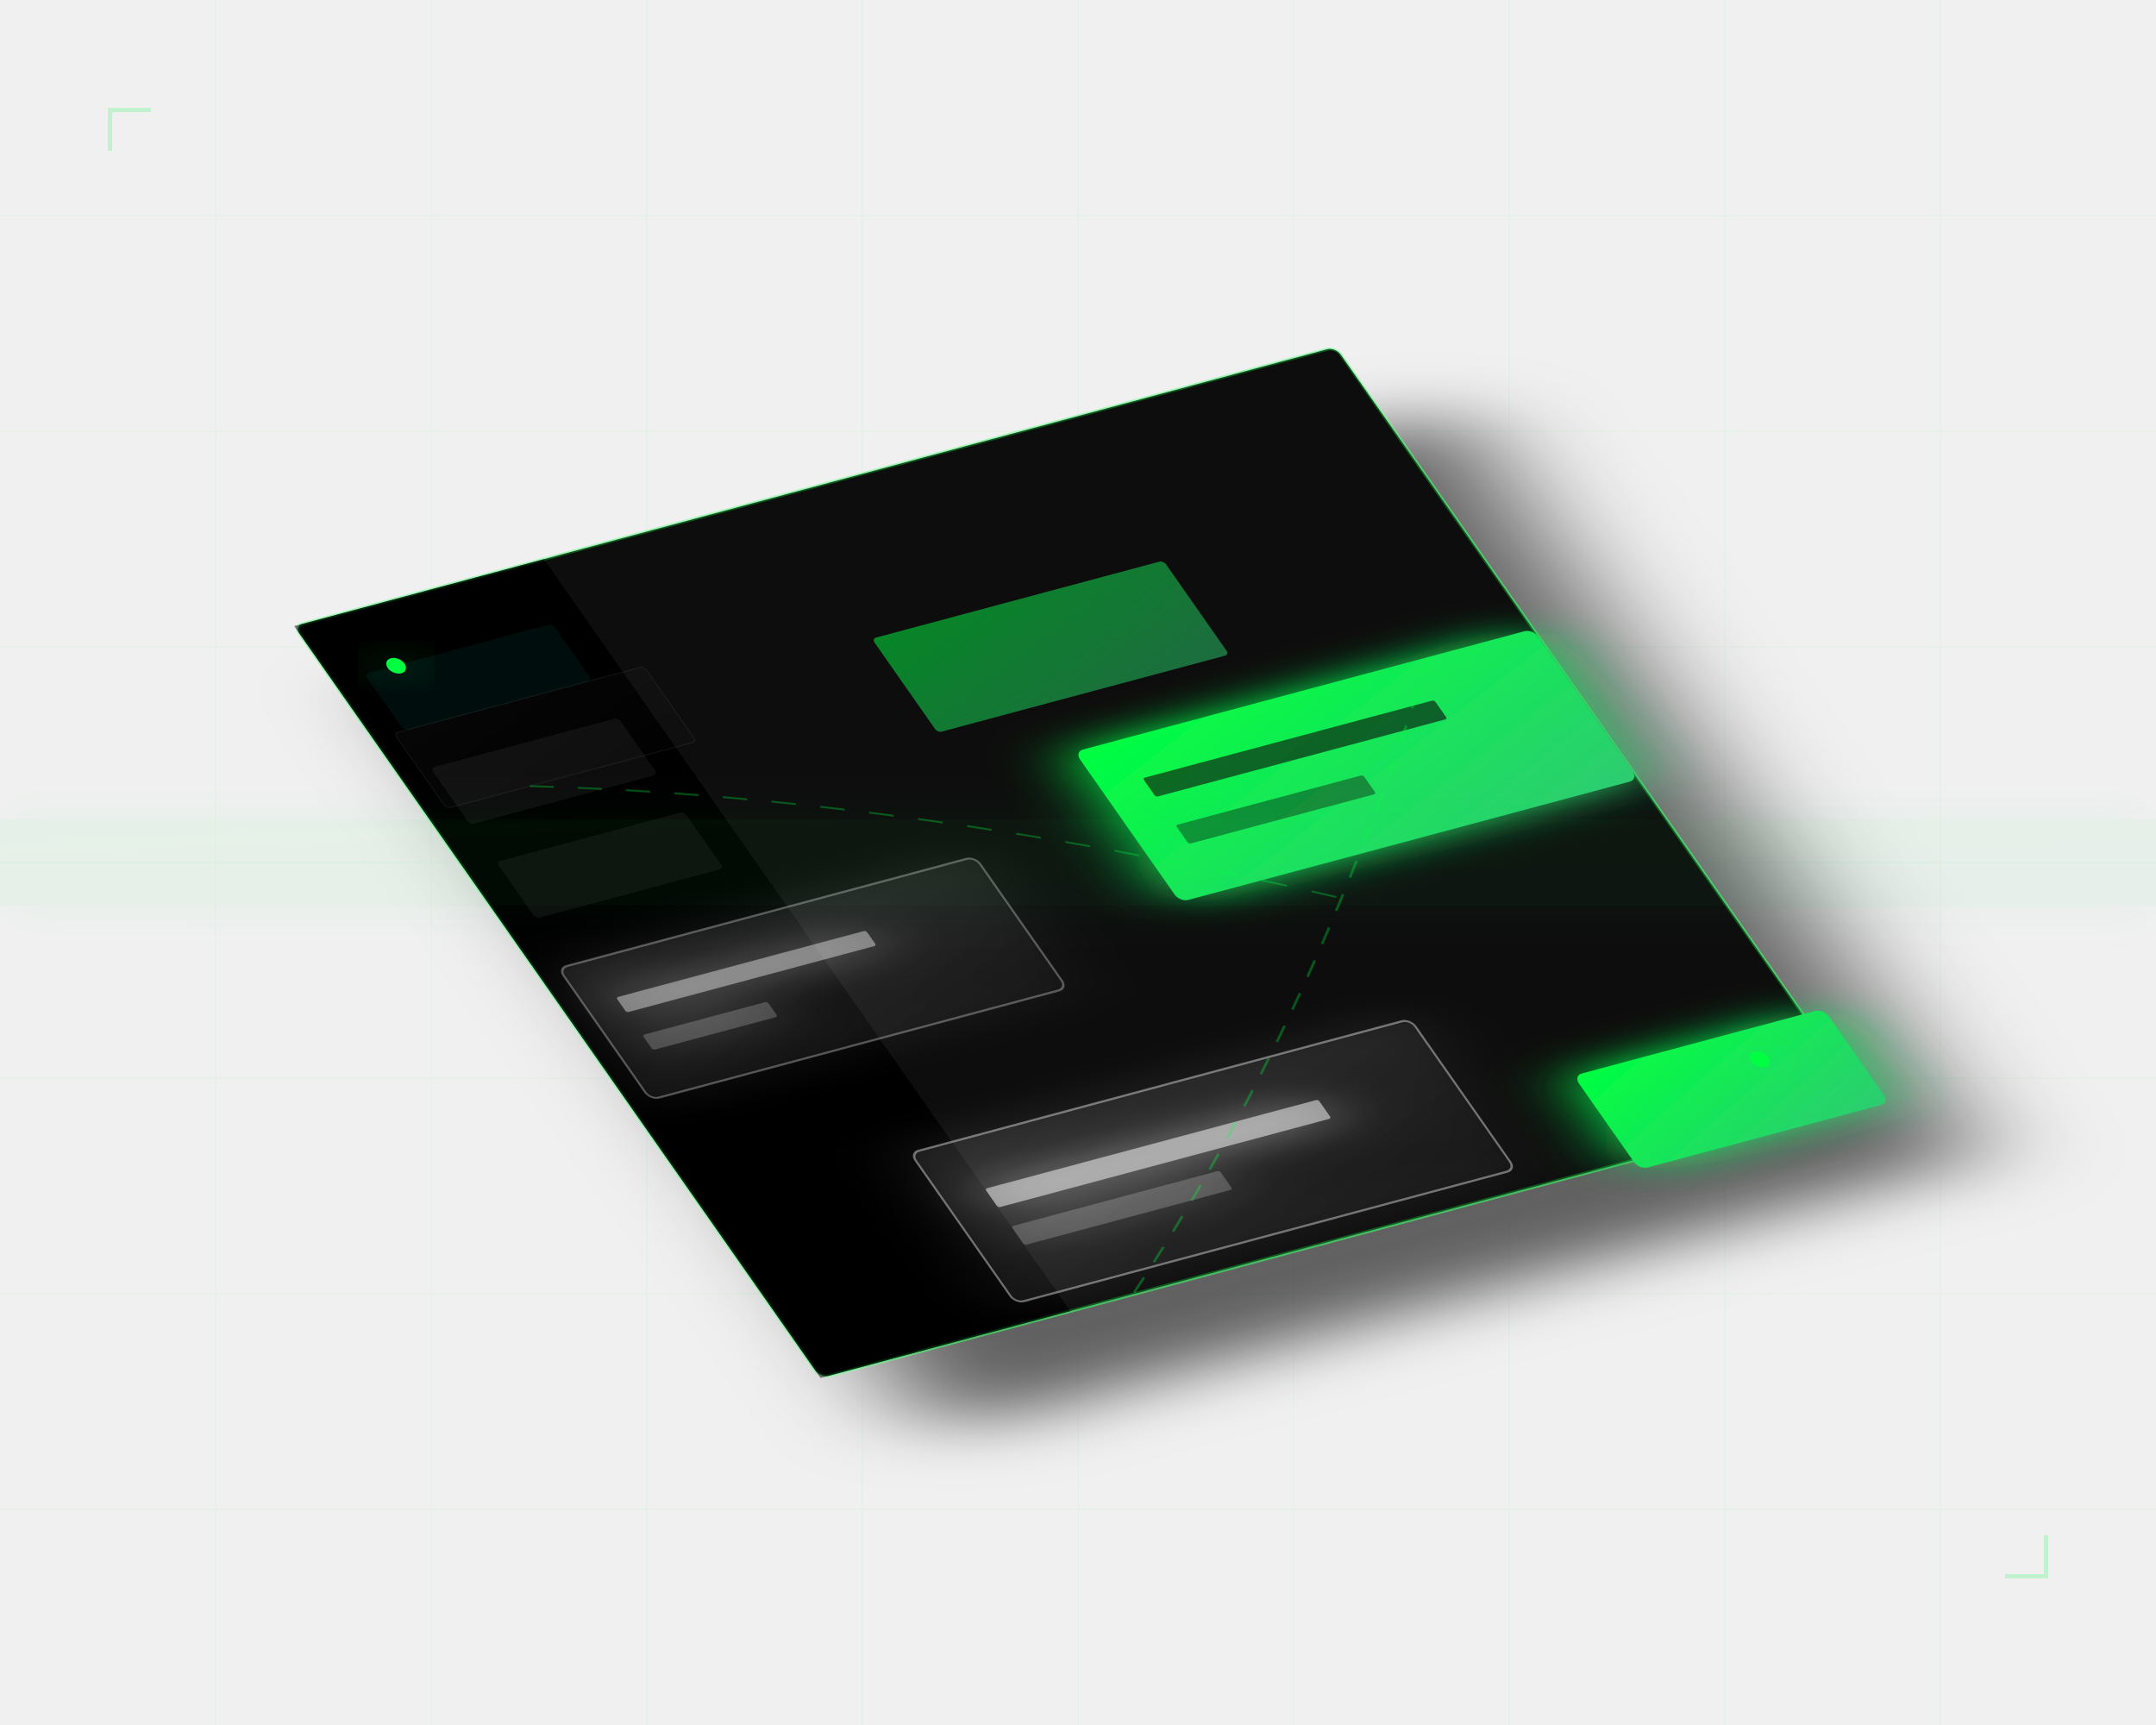
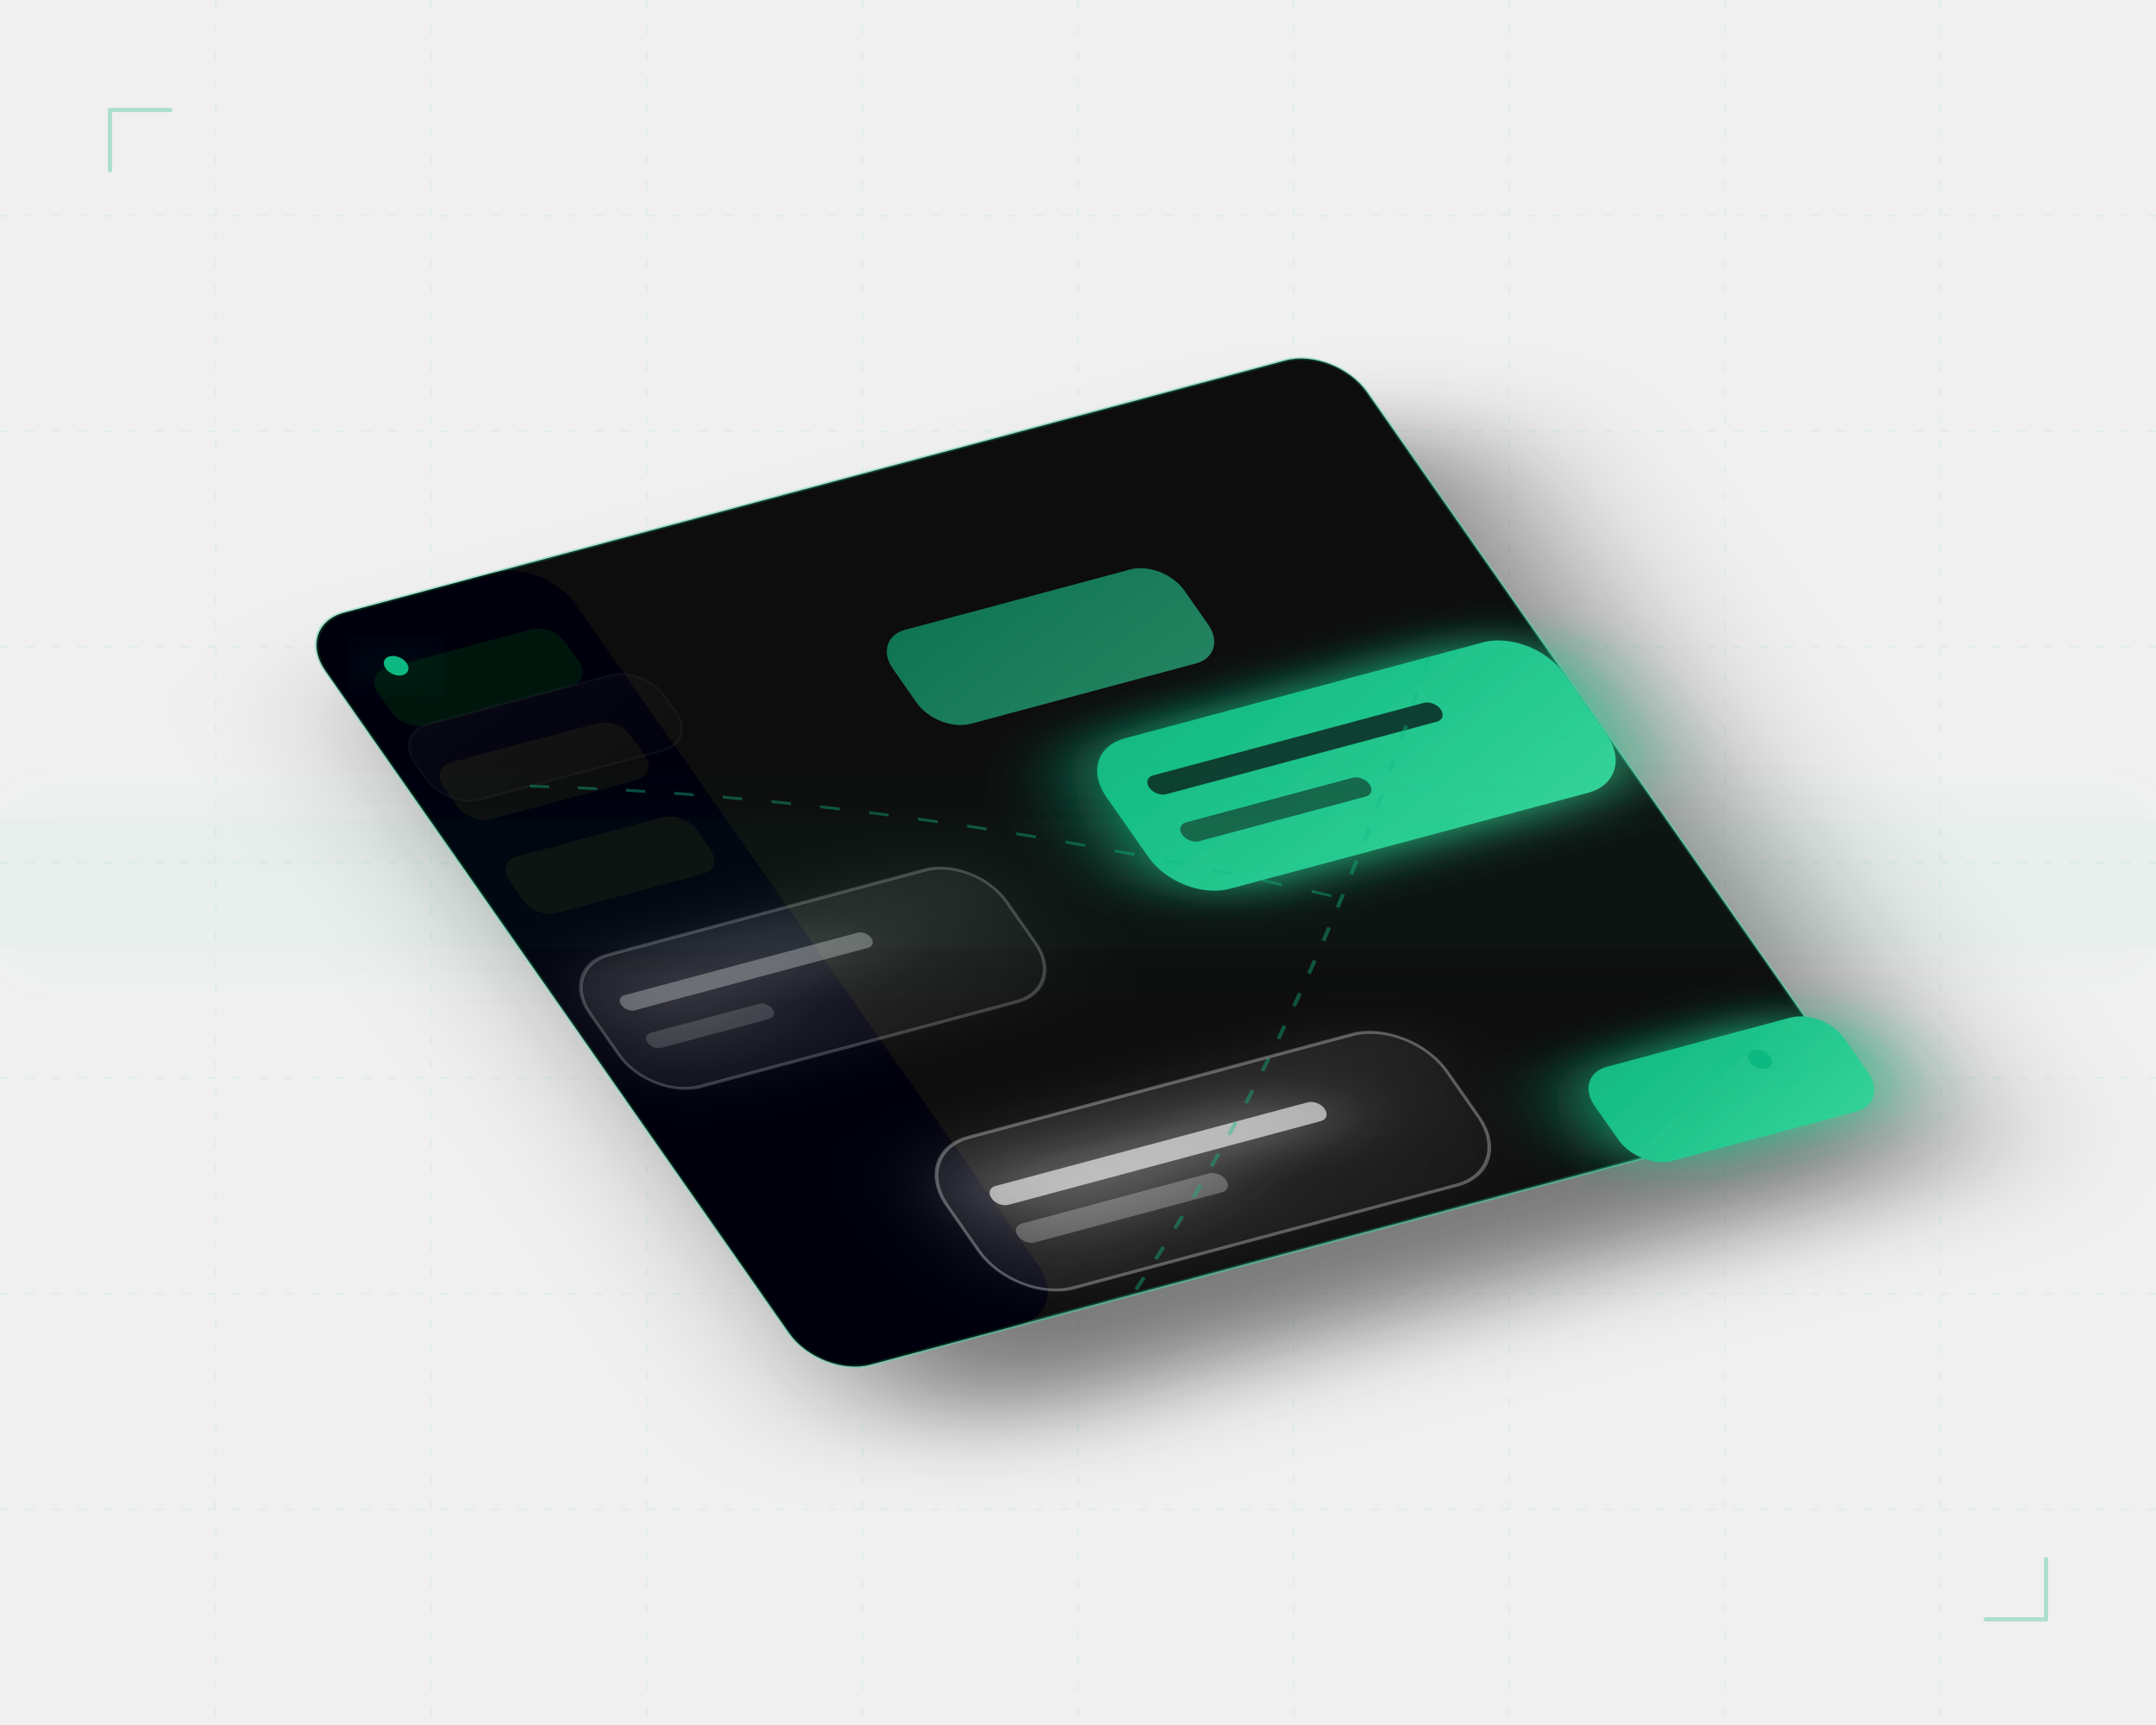
<svg xmlns="http://www.w3.org/2000/svg" width="1000" height="800" viewBox="0 0 1000 800" fill="none">
  <defs>
    <linearGradient id="glassGradient" x1="0%" y1="0%" x2="100%" y2="100%">
      <stop offset="0%" stop-color="#FFFFFF" stop-opacity="0.08" />
      <stop offset="100%" stop-color="#FFFFFF" stop-opacity="0.02" />
    </linearGradient>
    <filter id="neonGlow" x="-50%" y="-50%" width="200%" height="200%">
-       <feGaussianBlur stdDeviation="12" result="blur" />
+       <feGaussianBlur stdDeviation="16" result="blur" />
      <feComposite in="SourceGraphic" in2="blur" operator="over" />
    </filter>
    <linearGradient id="neonGradient" x1="0%" y1="0%" x2="100%" y2="100%">
-       <stop offset="0%" stop-color="#00FF41" />
-       <stop offset="100%" stop-color="#2ECC71" />
+       <stop offset="0%" stop-color="#10b981" />
+       <stop offset="100%" stop-color="#34d399" />
    </linearGradient>
    <filter id="deepShadow" x="-20%" y="-20%" width="140%" height="140%">
-       <feDropShadow dx="30" dy="40" stdDeviation="20" flood-color="#000000" flood-opacity="0.6" />
+       <feDropShadow dx="20" dy="40" stdDeviation="30" flood-color="#000000" flood-opacity="0.5" />
    </filter>
  </defs>

  {/* Background Decorative Grid */}
-   <g opacity="0.05">
-     <path d="M0 100H1000M0 200H1000M0 300H1000M0 400H1000M0 500H1000M0 600H1000M0 700H1000" stroke="#00FF41" stroke-width="0.5" />
-     <path d="M100 0V800M200 0V800M300 0V800M400 0V800M500 0V800M600 0V800M700 0V800M800 0V800M900 0V800" stroke="#00FF41" stroke-width="0.5" />
+   <g opacity="0.06">
+     <path d="M0 100H1000M0 200H1000M0 300H1000M0 400H1000M0 500H1000M0 600H1000M0 700H1000" stroke="#10b981" stroke-width="1" stroke-dasharray="4 8" />
+     <path d="M100 0V800M200 0V800M300 0V800M400 0V800M500 0V800M600 0V800M700 0V800M800 0V800M900 0V800" stroke="#10b981" stroke-width="1" stroke-dasharray="4 8" />
  </g>

  {/* Isometric Composition (Scaled Up) */}
  <g transform="translate(500, 400) rotate(-15) skewX(20)">
    
    {/* Main App Window */}
    <g filter="url(#deepShadow)">
-       <rect x="-250" y="-200" width="500" height="400" rx="4" fill="#0A0A0A" stroke="#00FF41" stroke-width="1.5" stroke-opacity="0.3" />
+       <rect x="-250" y="-200" width="500" height="400" rx="24" fill="#09090b" stroke="#10b981" stroke-width="1.5" stroke-opacity="0.3" />
      
      {/* Sidebar Detail */}
-       <rect x="-250" y="-200" width="120" height="400" fill="#000000" fill-opacity="0.5" />
-       <rect x="-235" y="-170" width="90" height="30" rx="2" fill="#00FF41" fill-opacity="0.05" />
-       <rect x="-235" y="-120" width="90" height="30" rx="2" fill="#FFFFFF" fill-opacity="0.02" />
-       <rect x="-235" y="-70" width="90" height="30" rx="2" fill="#FFFFFF" fill-opacity="0.02" />
+       <rect x="-250" y="-200" width="120" height="400" rx="24" fill="#000000" fill-opacity="0.4" />
+       <rect x="-235" y="-170" width="90" height="30" rx="10" fill="#10b981" fill-opacity="0.08" />
+       <rect x="-235" y="-120" width="90" height="30" rx="10" fill="#FFFFFF" fill-opacity="0.03" />
+       <rect x="-235" y="-70" width="90" height="30" rx="10" fill="#FFFFFF" fill-opacity="0.03" />
    </g>

    {/* Message Stream (Multiple Bubbles) */}
    
    {/* Bubble 1 - Far Back (White) */}
-     <g transform="translate(-180, -120)" opacity="0.3">
-       <rect x="-60" y="-20" width="120" height="40" rx="2" fill="url(#glassGradient)" stroke="#FFFFFF" stroke-width="0.5" stroke-opacity="0.2" />
+     <g transform="translate(-180, -120)" opacity="0.4">
+       <rect x="-60" y="-20" width="120" height="40" rx="16" fill="url(#glassGradient)" stroke="#FFFFFF" stroke-width="1" stroke-opacity="0.1" />
    </g>

    {/* Bubble 2 - Back (Green) */}
-     <g transform="translate(50, -100)" opacity="0.5">
-       <rect x="-70" y="-25" width="140" height="50" rx="2" fill="url(#neonGradient)" />
+     <g transform="translate(50, -100)" opacity="0.6">
+       <rect x="-70" y="-25" width="140" height="50" rx="16" fill="url(#neonGradient)" />
    </g>

    {/* Bubble 3 - Mid (White Glass) */}
    <g transform="translate(-140, 20)" filter="url(#neonGlow)">
-       <rect x="-100" y="-35" width="200" height="70" rx="4" fill="url(#glassGradient)" stroke="#FFFFFF" stroke-width="1" stroke-opacity="0.3" style="backdrop-filter: blur(8px);" />
-       <rect x="-85" y="-15" width="120" height="8" rx="1" fill="#FFFFFF" fill-opacity="0.4" />
-       <rect x="-85" y="5" width="60" height="8" rx="1" fill="#FFFFFF" fill-opacity="0.2" />
+       <rect x="-100" y="-35" width="200" height="70" rx="24" fill="url(#glassGradient)" stroke="#FFFFFF" stroke-width="1.5" stroke-opacity="0.2" style="backdrop-filter: blur(12px);" />
+       <rect x="-85" y="-15" width="120" height="8" rx="4" fill="#FFFFFF" fill-opacity="0.3" />
+       <rect x="-85" y="5" width="60" height="8" rx="4" fill="#FFFFFF" fill-opacity="0.15" />
    </g>

    {/* Bubble 4 - Mid (Green Primary) */}
    <g transform="translate(140, -10)" filter="url(#neonGlow)">
-       <rect x="-110" y="-40" width="220" height="80" rx="4" fill="url(#neonGradient)" />
-       <rect x="-90" y="-20" width="140" height="10" rx="1" fill="#0A0A0A" fill-opacity="0.6" />
-       <rect x="-90" y="5" width="90" height="10" rx="1" fill="#0A0A0A" fill-opacity="0.4" />
+       <rect x="-110" y="-40" width="220" height="80" rx="24" fill="url(#neonGradient)" />
+       <rect x="-90" y="-20" width="140" height="10" rx="5" fill="#09090b" fill-opacity="0.7" />
+       <rect x="-90" y="5" width="90" height="10" rx="5" fill="#09090b" fill-opacity="0.5" />
    </g>

    {/* Bubble 5 - Front (White Glass) */}
    <g transform="translate(-30, 150)" filter="url(#neonGlow)">
-       <rect x="-120" y="-40" width="240" height="80" rx="4" fill="url(#glassGradient)" stroke="#FFFFFF" stroke-width="1" stroke-opacity="0.4" style="backdrop-filter: blur(12px);" />
-       <rect x="-100" y="-15" width="160" height="10" rx="1" fill="#FFFFFF" fill-opacity="0.5" />
-       <rect x="-100" y="5" width="100" height="10" rx="1" fill="#FFFFFF" fill-opacity="0.2" />
+       <rect x="-120" y="-40" width="240" height="80" rx="28" fill="url(#glassGradient)" stroke="#FFFFFF" stroke-width="1.5" stroke-opacity="0.3" style="backdrop-filter: blur(16px);" />
+       <rect x="-100" y="-15" width="160" height="10" rx="5" fill="#FFFFFF" fill-opacity="0.6" />
+       <rect x="-100" y="5" width="100" height="10" rx="5" fill="#FFFFFF" fill-opacity="0.25" />
    </g>

    {/* Bubble 6 - Front Side (Green Small) */}
    <g transform="translate(200, 180)" filter="url(#neonGlow)">
-       <rect x="-60" y="-25" width="120" height="50" rx="4" fill="url(#neonGradient)" />
+       <rect x="-60" y="-25" width="120" height="50" rx="16" fill="url(#neonGradient)" />
    </g>

    {/* Connection Data Streams */}
-     <g opacity="0.3">
-       <path d="M-200 -100 Q -50 -50 100 50" stroke="#00FF41" stroke-width="1" stroke-dasharray="10 10" />
-       <path d="M200 -50 Q 50 100 -100 200" stroke="#00FF41" stroke-width="1" stroke-dasharray="10 10" />
+     <g opacity="0.4">
+       <path d="M-200 -100 Q -50 -50 100 50" stroke="#10b981" stroke-width="1.5" stroke-dasharray="8 12" />
+       <path d="M200 -50 Q 50 100 -100 200" stroke="#10b981" stroke-width="1.5" stroke-dasharray="8 12" />
    </g>

    {/* Security Nodes */}
-     <circle cx="-220" cy="-170" r="4" fill="#00FF41" filter="url(#neonGlow)" />
-     <circle cx="220" cy="170" r="4" fill="#00FF41" filter="url(#neonGlow)" />
+     <circle cx="-220" cy="-170" r="5" fill="#10b981" filter="url(#neonGlow)" />
+     <circle cx="220" cy="170" r="5" fill="#10b981" filter="url(#neonGlow)" />
  </g>

  {/* HUD Overlays */}
-   <g opacity="0.2">
-     <rect x="50" y="50" width="20" height="2" fill="#00FF41" />
-     <rect x="50" y="50" width="2" height="20" fill="#00FF41" />
-     <rect x="930" y="730" width="20" height="2" fill="#00FF41" />
-     <rect x="948" y="712" width="2" height="20" fill="#00FF41" />
+   <g opacity="0.3">
+     <rect x="50" y="50" width="30" height="2" rx="1" fill="#10b981" />
+     <rect x="50" y="50" width="2" height="30" rx="1" fill="#10b981" />
+     <rect x="920" y="750" width="30" height="2" rx="1" fill="#10b981" />
+     <rect x="948" y="722" width="2" height="30" rx="1" fill="#10b981" />
  </g>

  {/* Scanning Beam */}
-   <rect x="0" y="380" width="1000" height="40" fill="url(#neonGradient)" opacity="0.05" filter="url(#neonGlow)" />
+   <rect x="0" y="380" width="1000" height="60" fill="url(#neonGradient)" opacity="0.04" filter="url(#neonGlow)" />
</svg>
